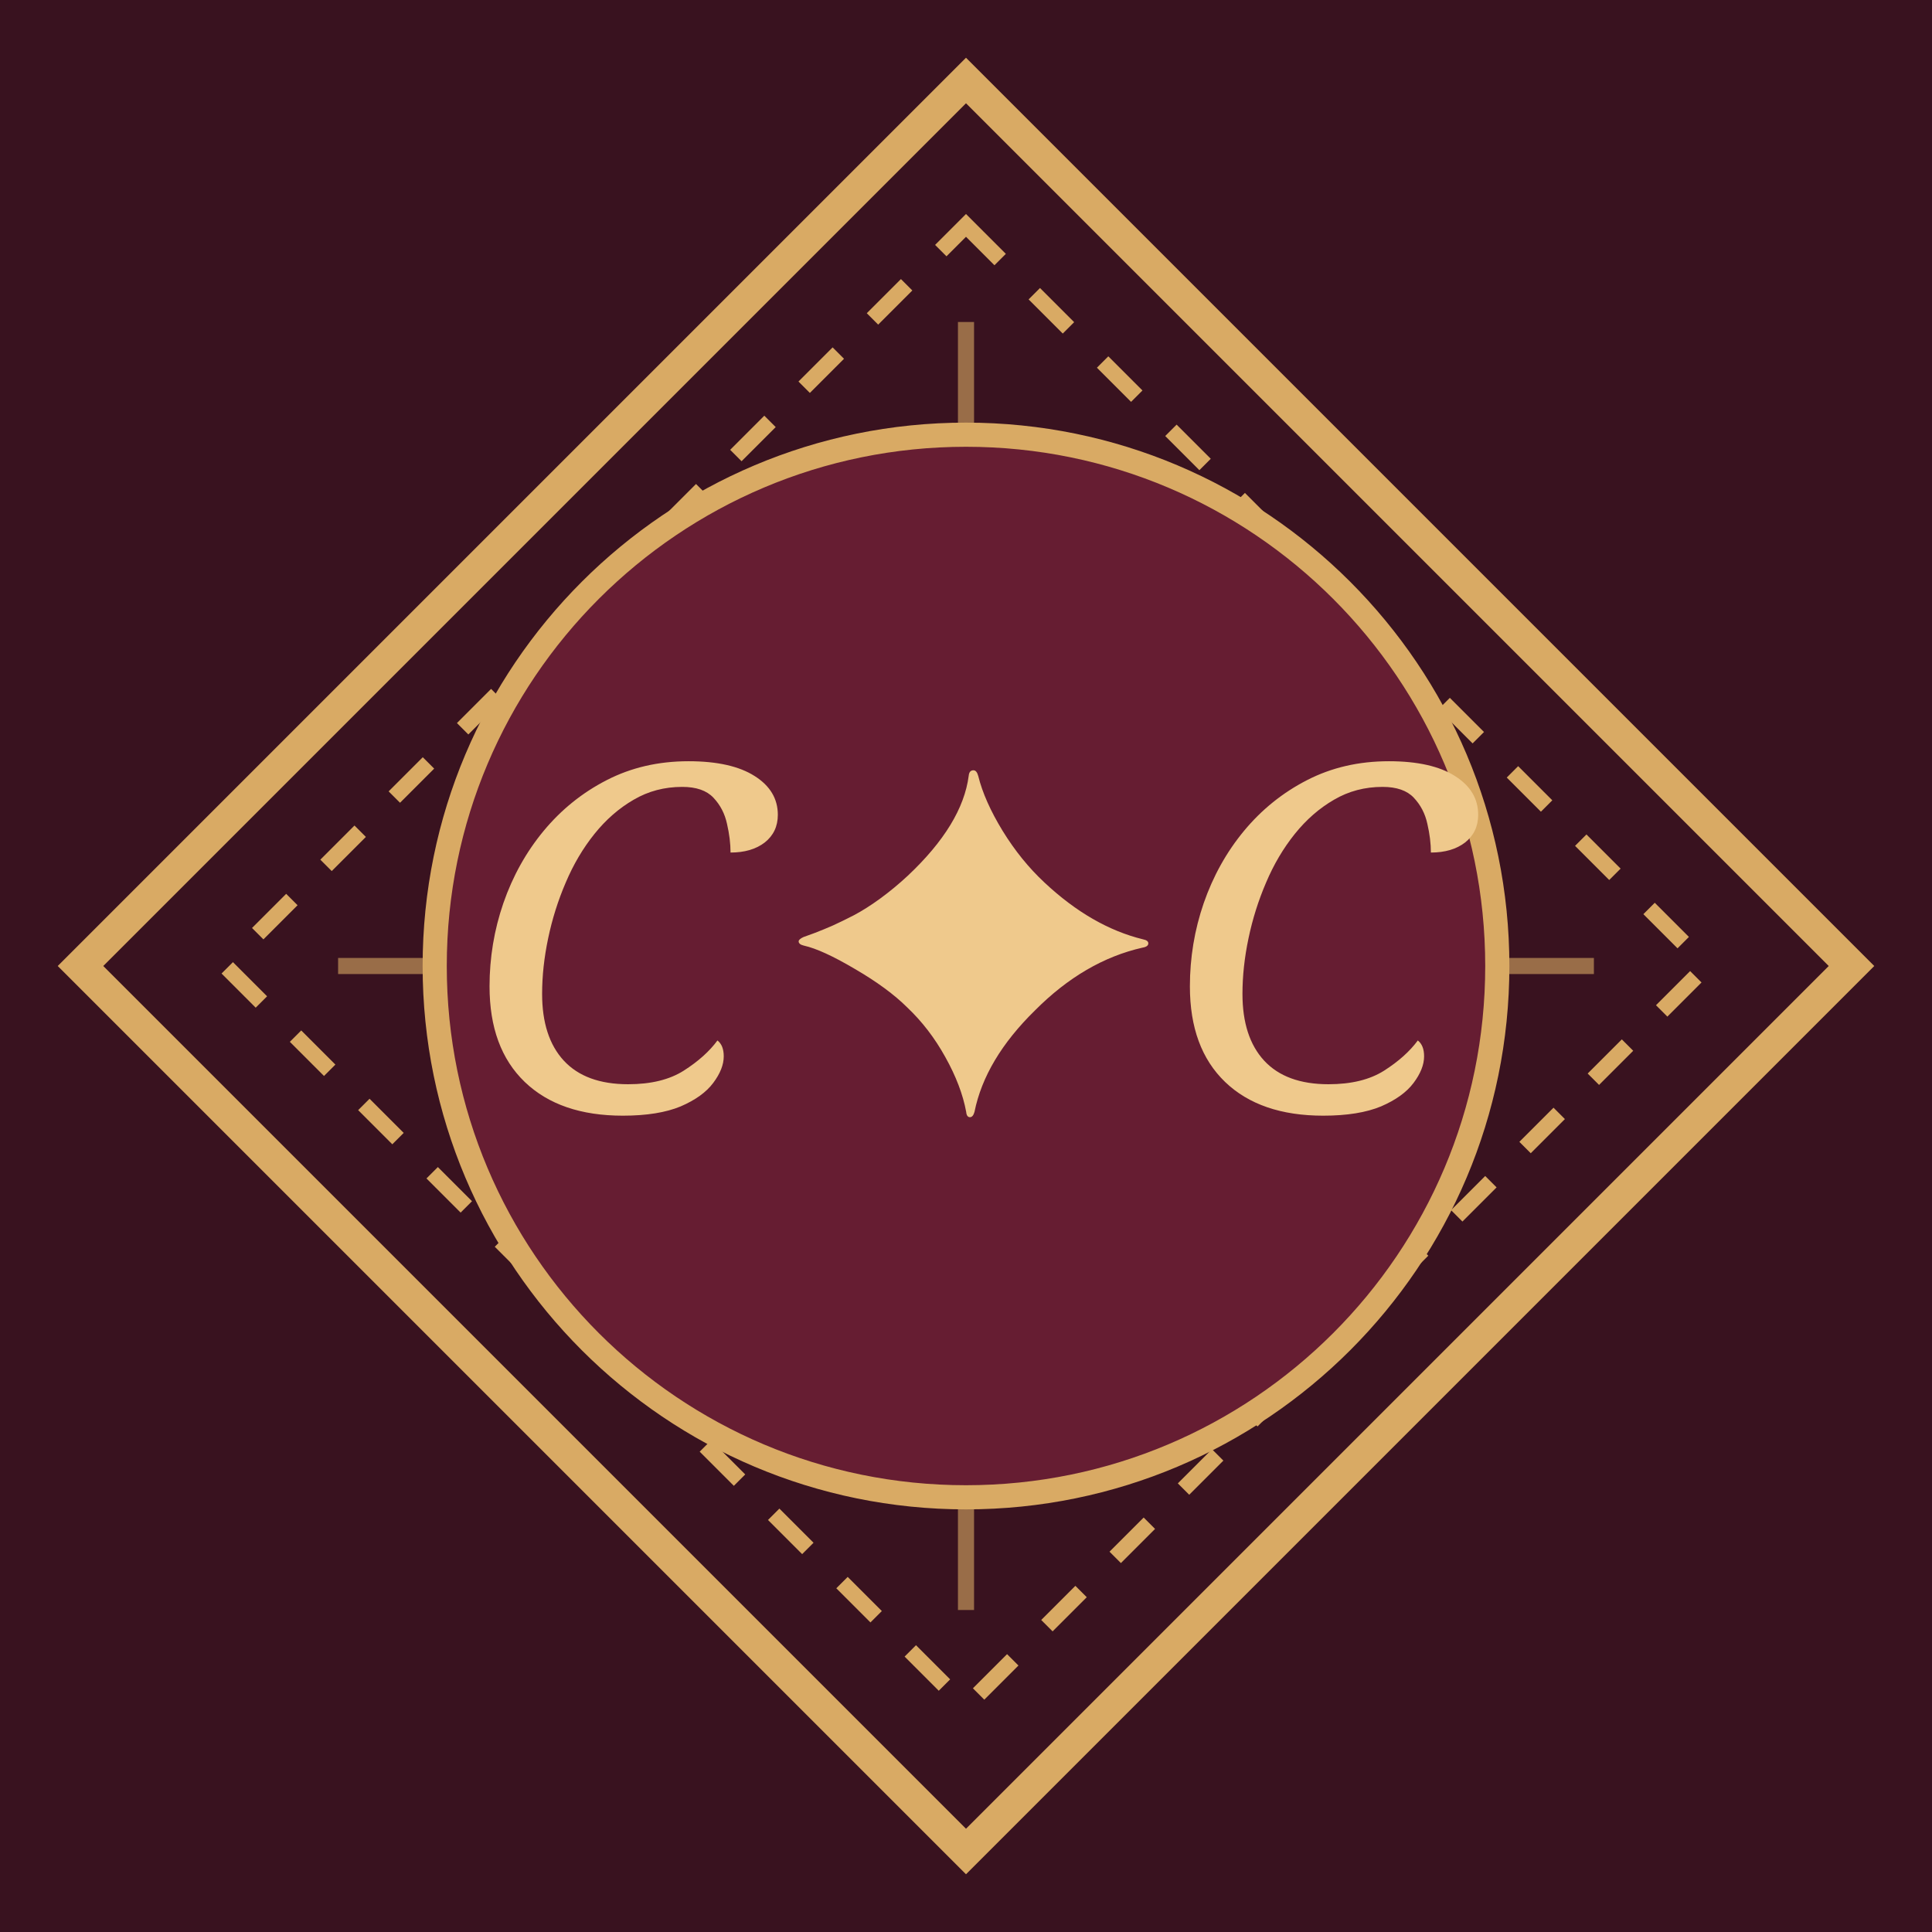
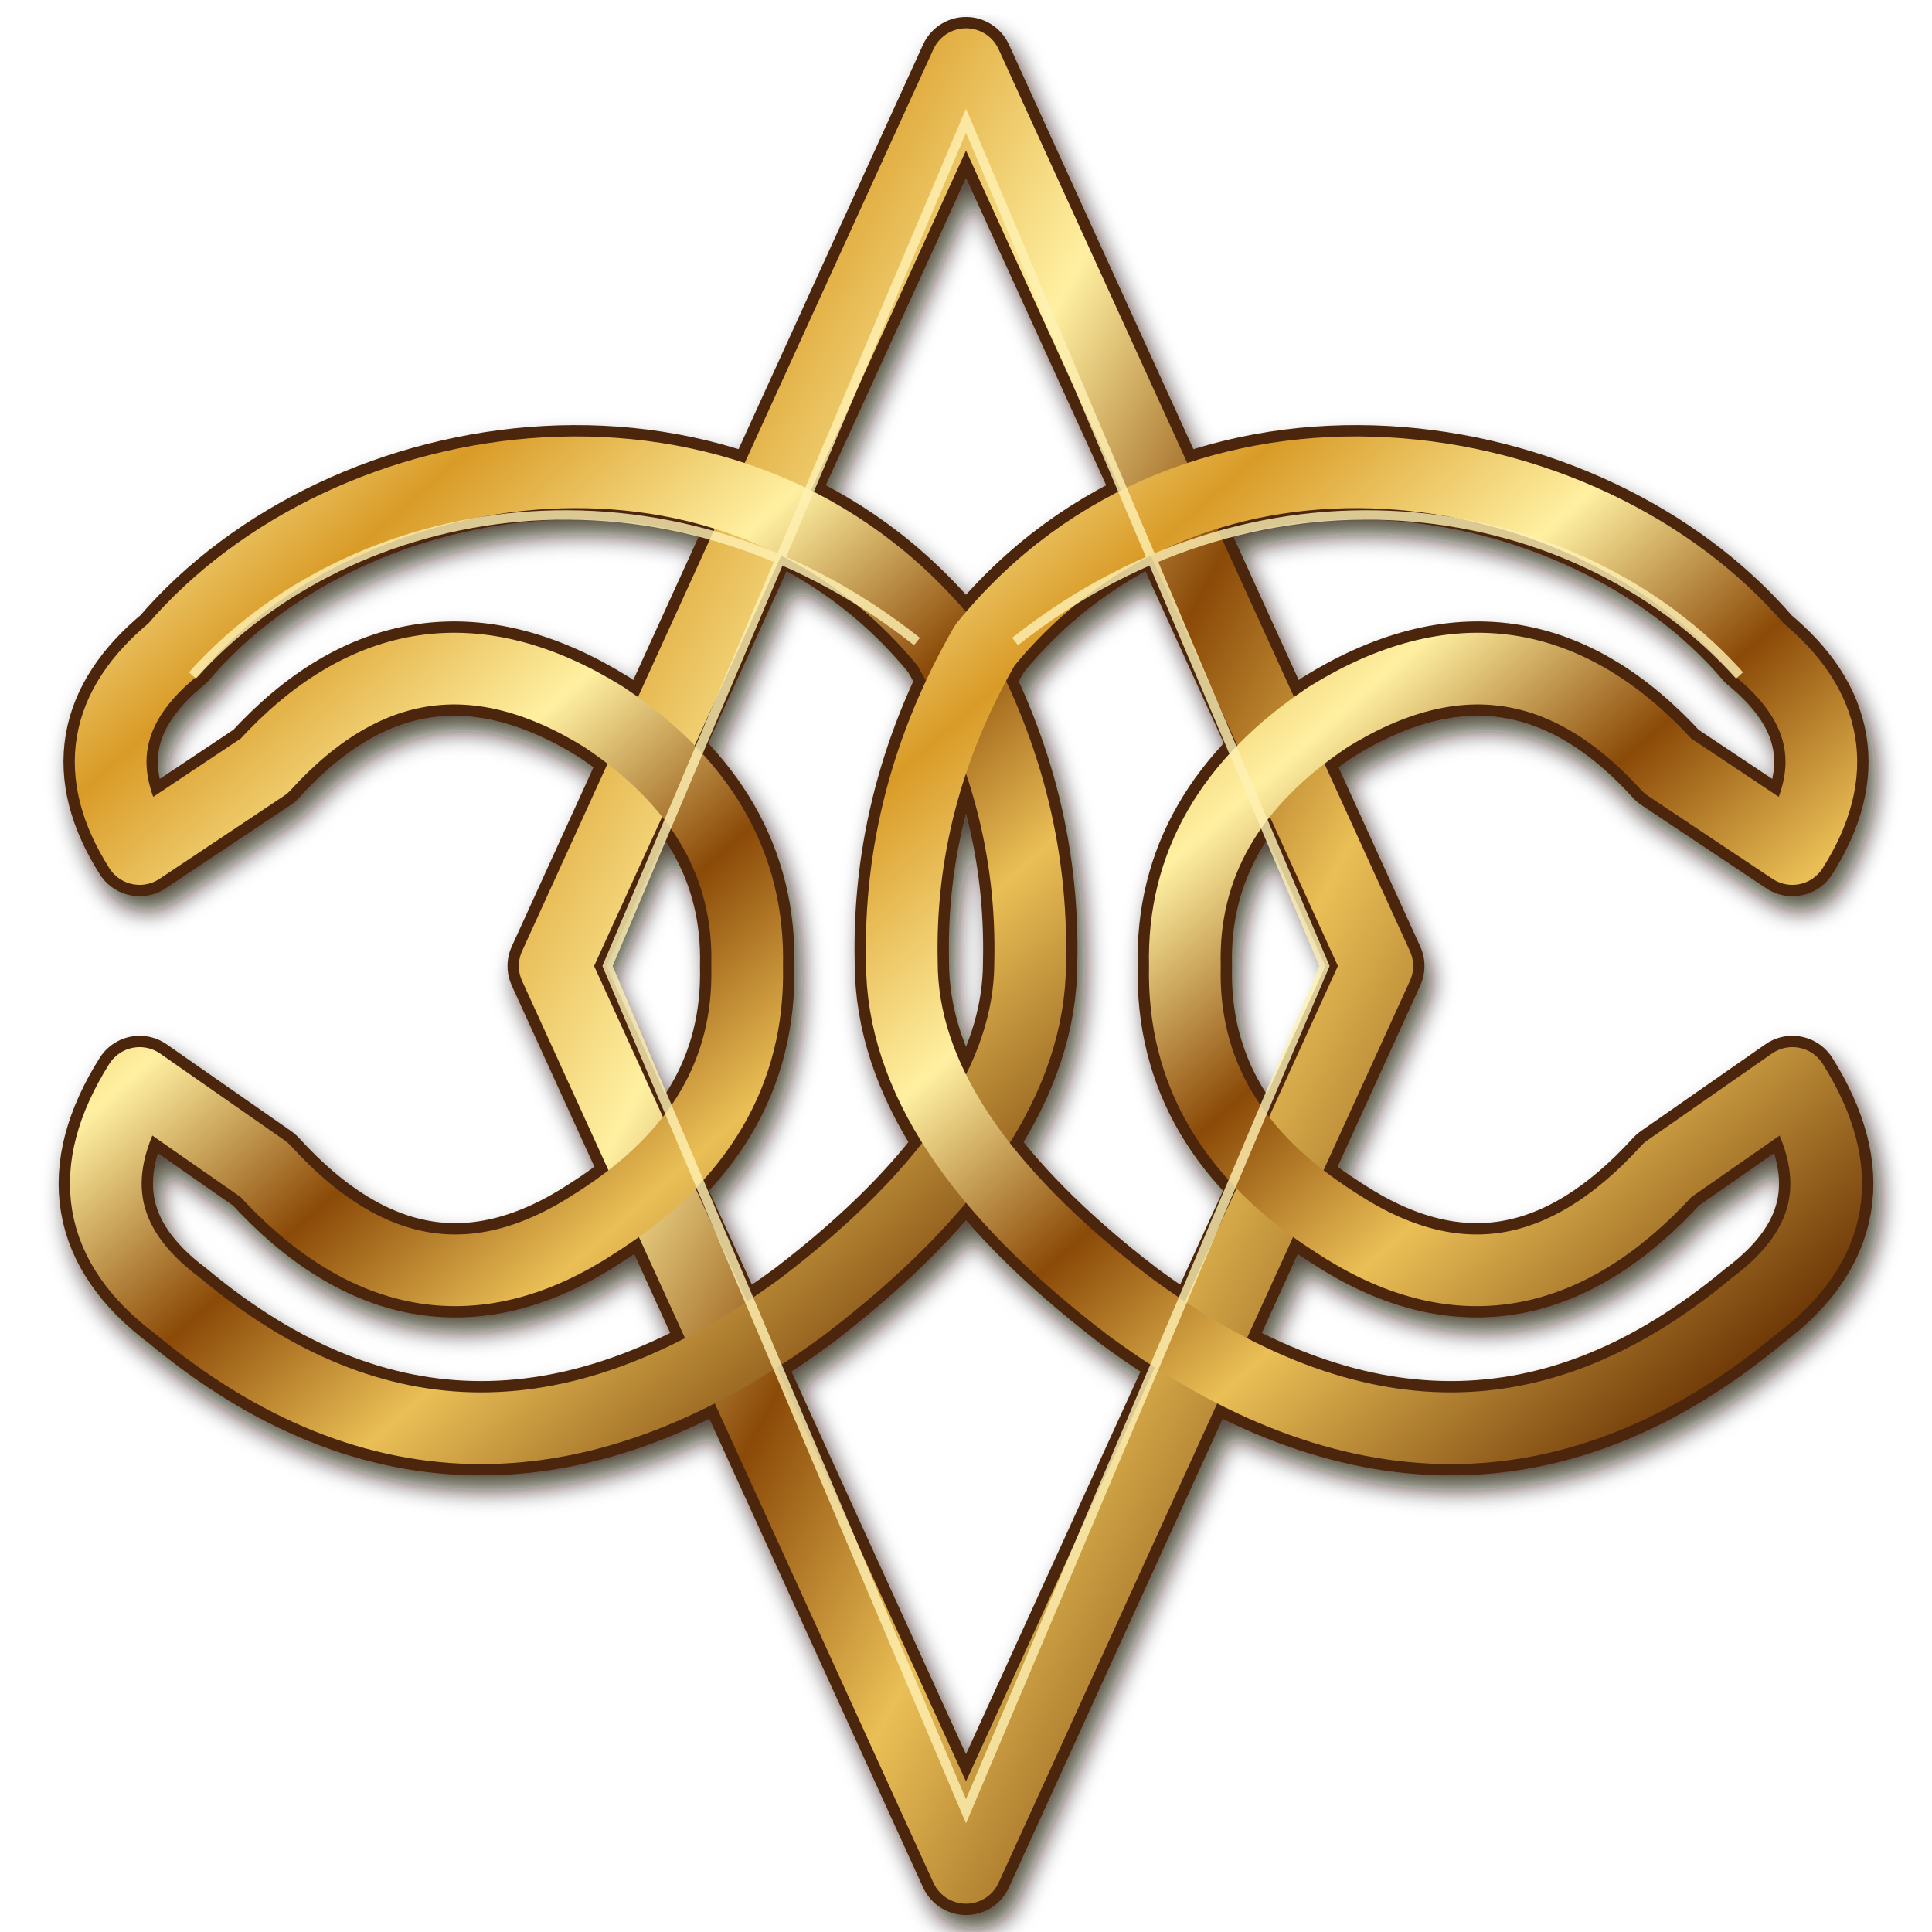
- <svg xmlns="http://www.w3.org/2000/svg" viewBox="0 0 120 120">
-   <rect width="120" height="120" fill="#39121f" />
-   <path d="M60 5 115 60 60 115 5 60Z" fill="none" stroke="#d9aa64" stroke-width="2" />
-   <path d="M60 14 106 60 60 106 14 60Z" fill="none" stroke="#d9aa64" stroke-width="1" stroke-dasharray="3 3" />
-   <path d="M21 60H99M60 20V100" stroke="#d9aa64" stroke-opacity=".6" />
-   <circle cx="60" cy="60" r="33" fill="#661d32" stroke="#d9aa64" stroke-width="1.5" />
-   <text x="60" y="69" fill="#efc98c" font-family="Georgia,serif" text-anchor="middle" font-size="30" font-style="italic">C✦C</text>
+ <svg xmlns="http://www.w3.org/2000/svg" viewBox="0 0 512 512">
+   <defs>
+     <linearGradient id="gold" x1="0" y1="0" x2=".85" y2="1">
+       <stop stop-color="#fff2a7" />
+       <stop offset=".18" stop-color="#d99b27" />
+       <stop offset=".38" stop-color="#fff0a1" />
+       <stop offset=".56" stop-color="#8b4a08" />
+       <stop offset=".73" stop-color="#eabf56" />
+       <stop offset="1" stop-color="#6c3605" />
+     </linearGradient>
+     <filter id="shadow" x="-20%" y="-20%" width="140%" height="140%">
+       <feDropShadow dx="2" dy="4" stdDeviation="3" flood-color="#1b0a00" flood-opacity=".75" />
+     </filter>
+   </defs>
+   <g fill="none" stroke="#4b2608" stroke-width="25" stroke-linejoin="round" filter="url(#shadow)">
+     <path d="M256 17 365 256 256 495 147 256Z" />
+     <path d="M251 171C195 102 92 118 46 172Q18 195 37 225L70 203Q110 159 160 190Q199 216 198 256Q199 298 158 324Q111 355 70 310L37 287Q15 322 47 346Q125 411 213 346Q273 300 273 255Q274 211 251 171Z" />
+     <path d="M261 171C317 102 420 118 466 172Q494 195 475 225L442 203Q402 159 352 190Q313 216 314 256Q313 298 354 324Q401 355 442 310L475 287Q497 322 465 346Q387 411 299 346Q239 300 239 255Q238 211 261 171Z" />
+   </g>
+   <g fill="none" stroke="url(#gold)" stroke-width="19" stroke-linejoin="round">
+     <path d="M256 17 365 256 256 495 147 256Z" />
+     <path d="M251 171C195 102 92 118 46 172Q18 195 37 225L70 203Q110 159 160 190Q199 216 198 256Q199 298 158 324Q111 355 70 310L37 287Q15 322 47 346Q125 411 213 346Q273 300 273 255Q274 211 251 171Z" />
+     <path d="M261 171C317 102 420 118 466 172Q494 195 475 225L442 203Q402 159 352 190Q313 216 314 256Q313 298 354 324Q401 355 442 310L475 287Q497 322 465 346Q387 411 299 346Q239 300 239 255Q238 211 261 171Z" />
+   </g>
+   <g fill="none" stroke="#fff1b4" stroke-width="2.5" opacity=".8">
+     <path d="M256 32 351 256 256 480 161 256Z" />
+     <path d="M243 170C176 117 93 132 51 179M269 170C336 117 419 132 461 179" />
+   </g>
</svg>
